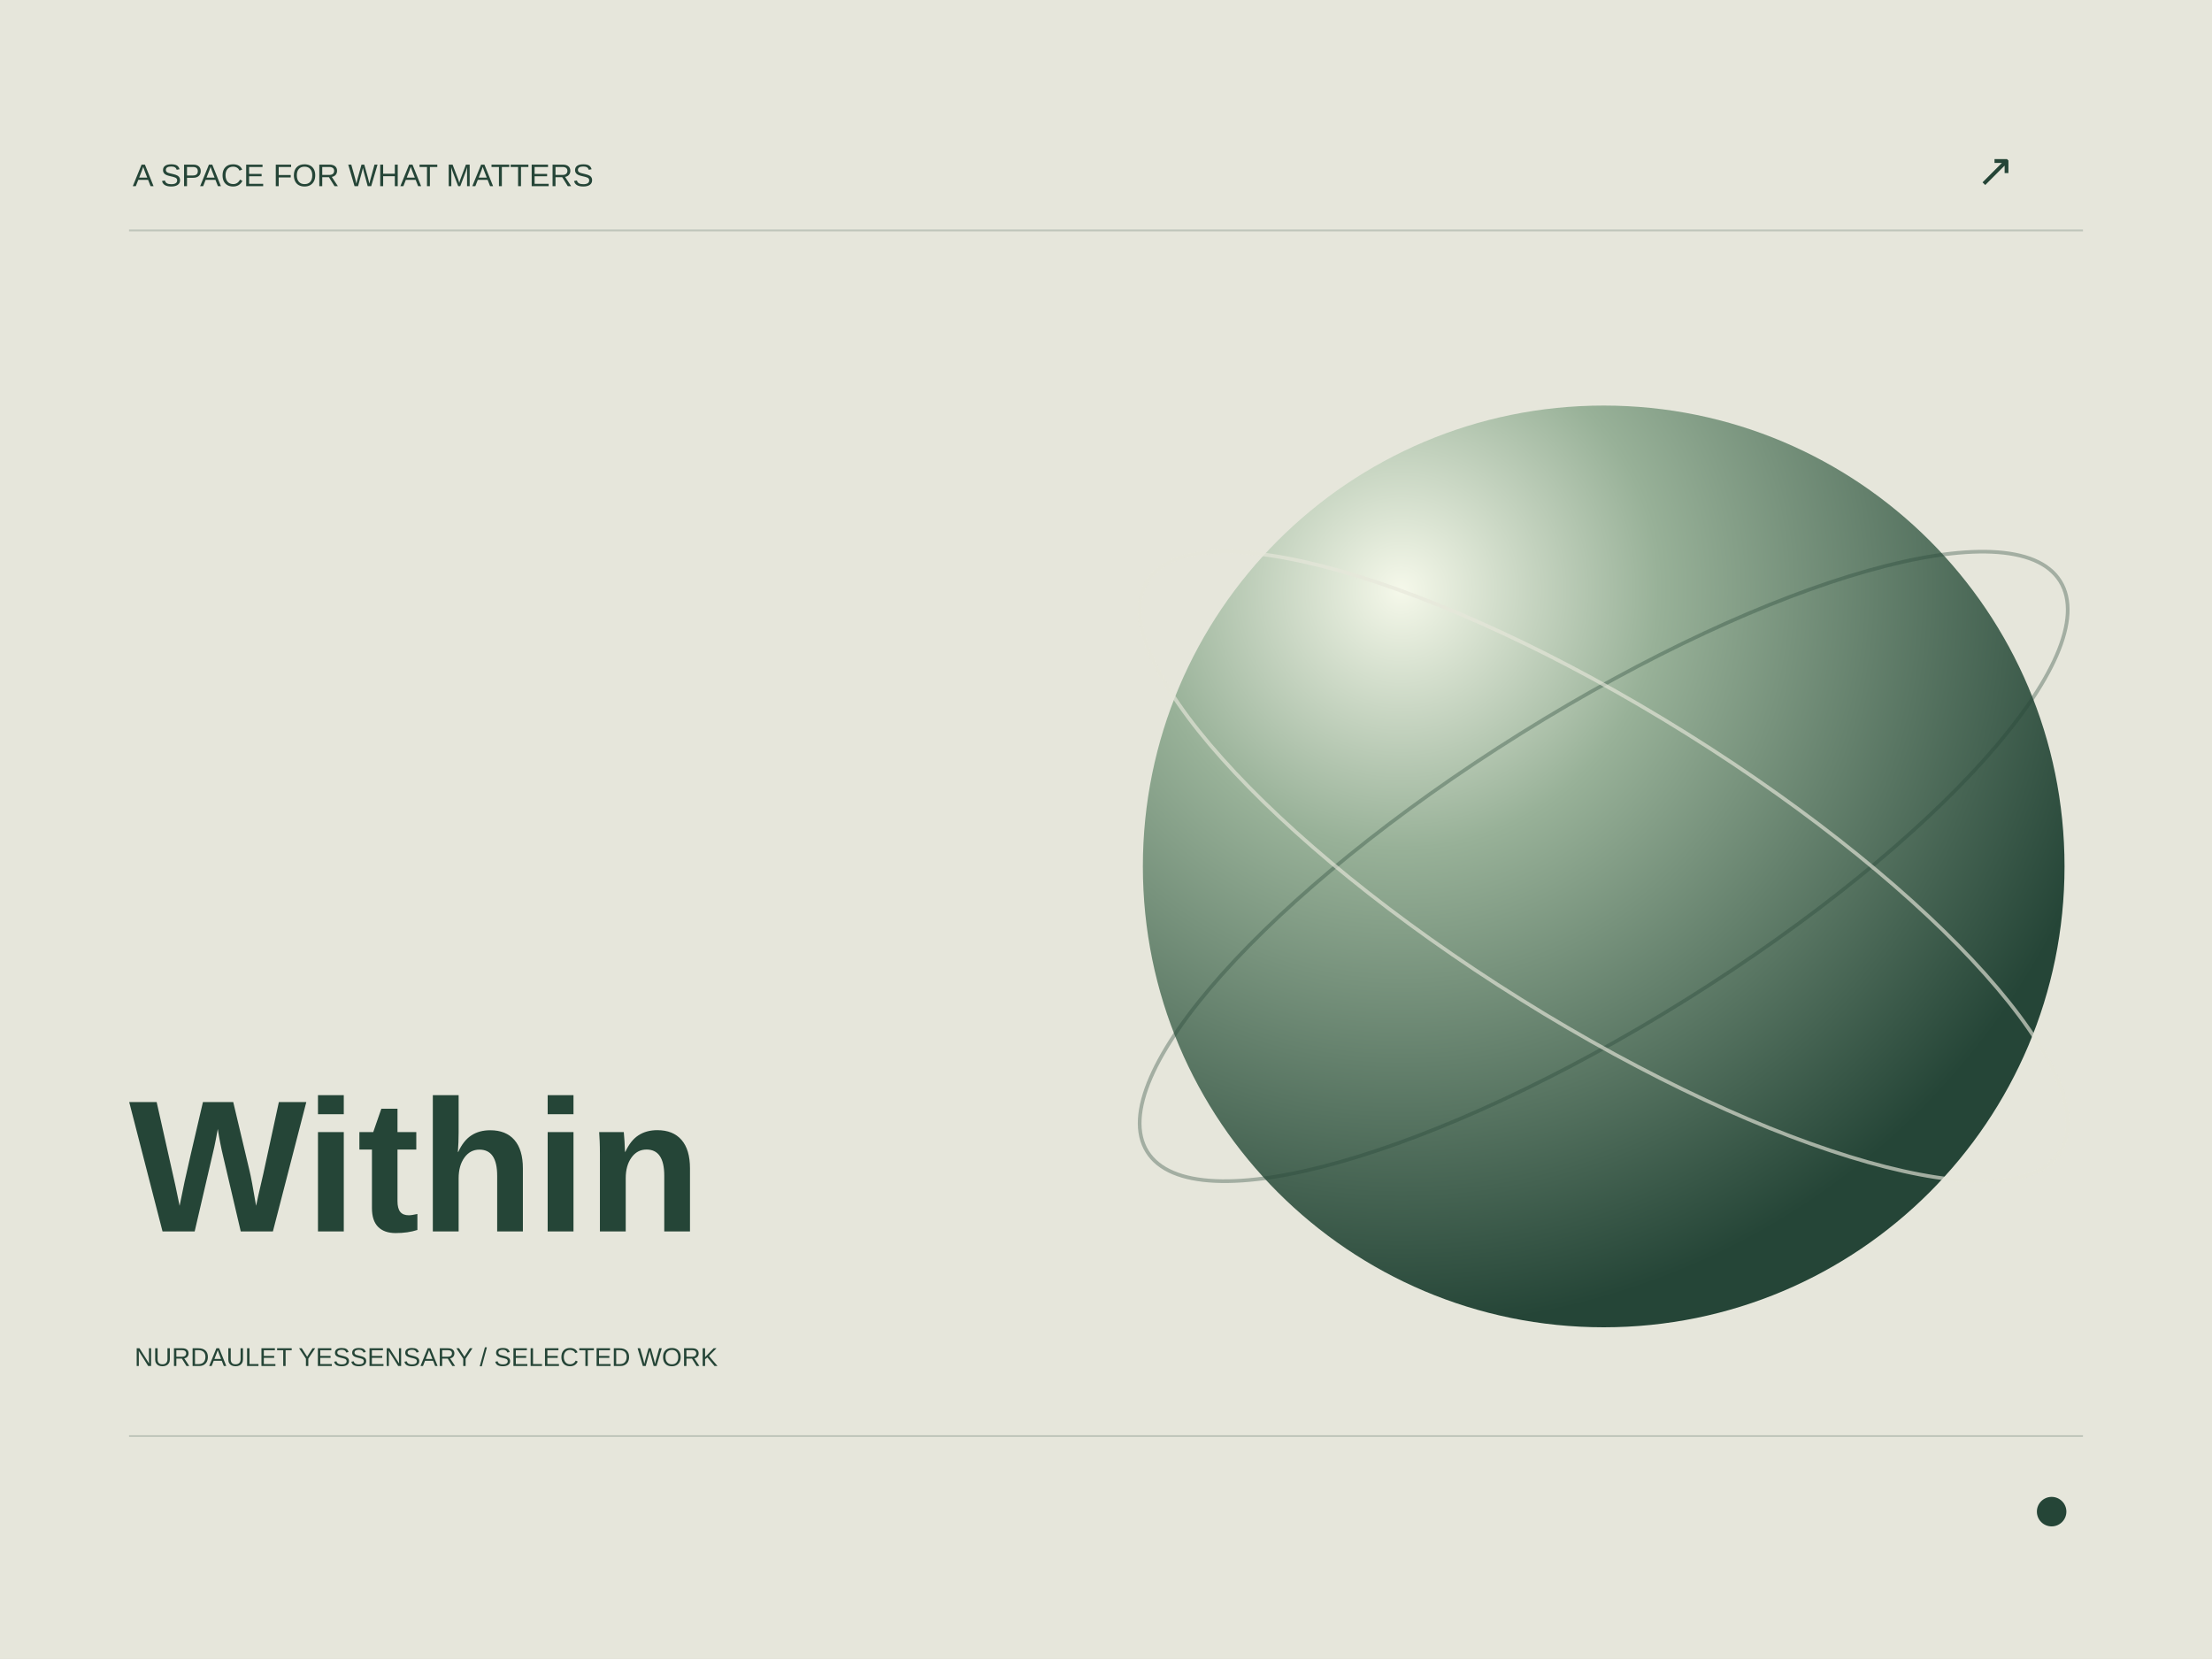
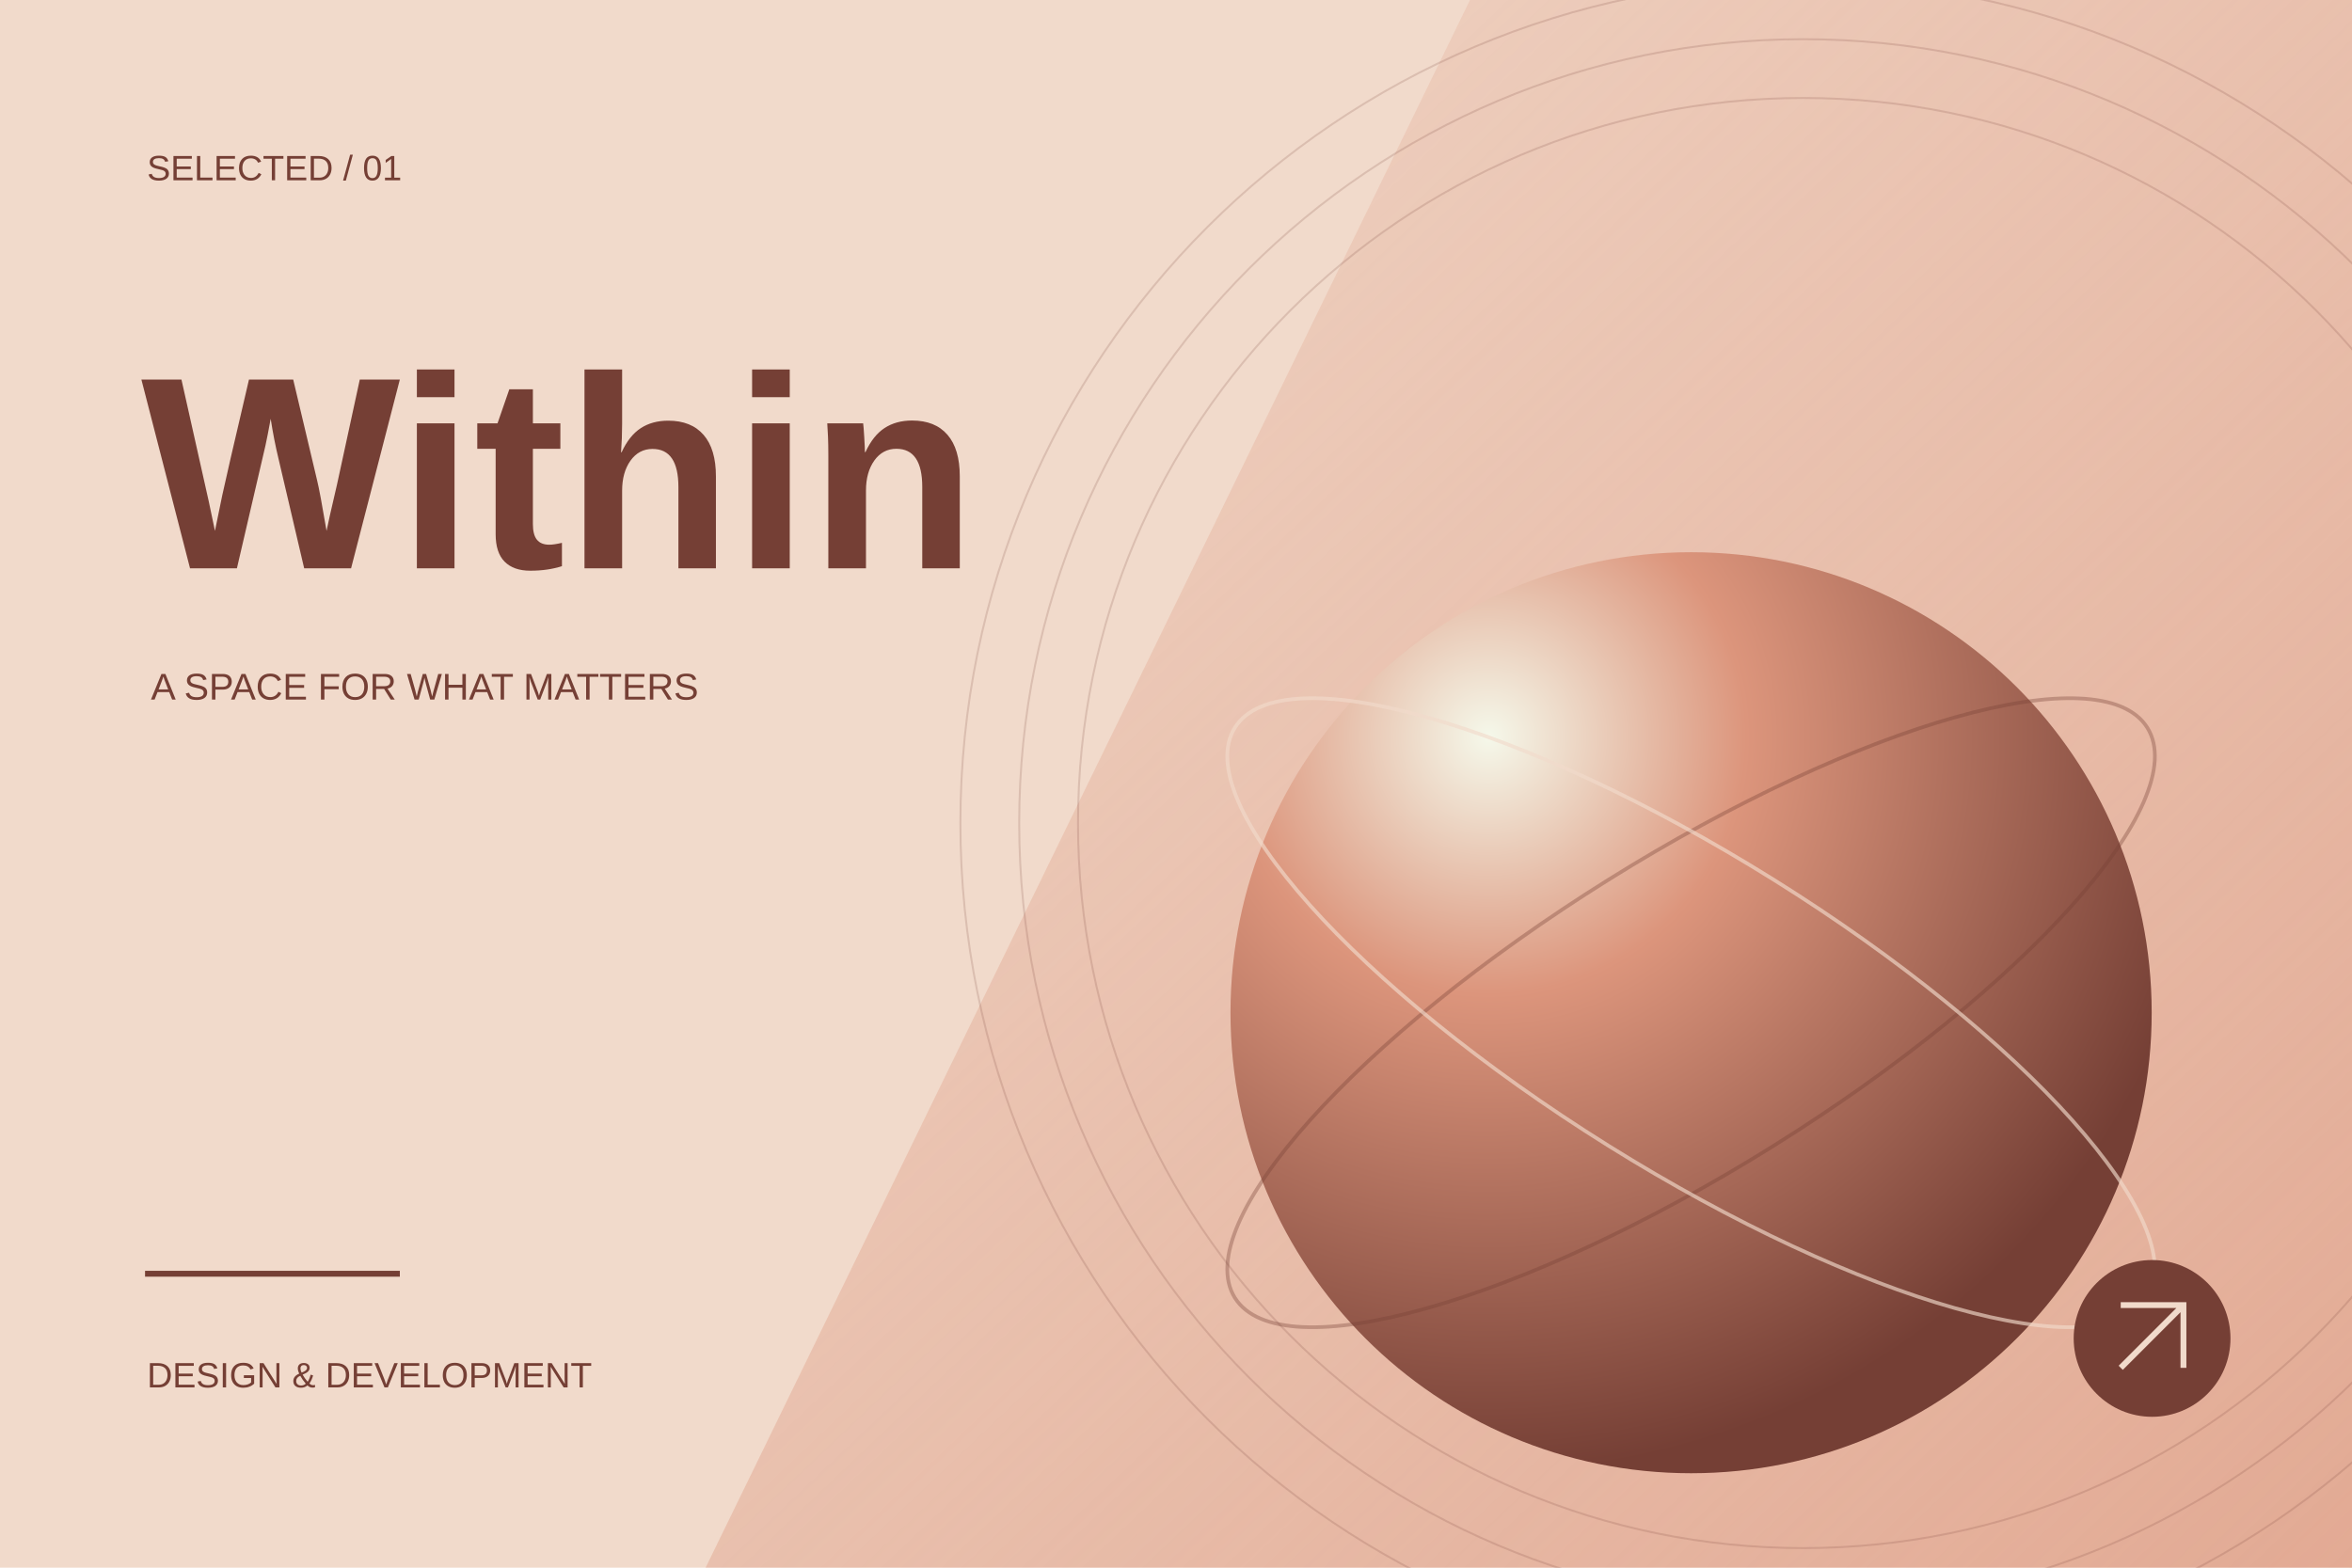
- <svg xmlns="http://www.w3.org/2000/svg" width="1200" height="900" viewBox="0 0 1200 900">
+ <svg xmlns="http://www.w3.org/2000/svg" width="1200" height="800" viewBox="0 0 1200 800">
  <defs>
    <radialGradient id="sphere" cx=".28" cy=".2" r=".8">
      <stop stop-color="#f5f8ea" />
-       <stop offset=".35" stop-color="#98b198" />
-       <stop offset="1" stop-color="#254537" />
+       <stop offset=".35" stop-color="#dc957c" />
+       <stop offset="1" stop-color="#753f35" />
    </radialGradient>
+     <linearGradient id="wash" x2="1" y2="1">
+       <stop stop-color="#dc957c" stop-opacity=".05" />
+       <stop offset="1" stop-color="#dc957c" stop-opacity=".7" />
+     </linearGradient>
  </defs>
-   <rect x="0" y="0" width="1200" height="900" rx="0" fill="#e6e6db" />
-   <path d="M70 125h1060M70 779h1060" stroke="#254537" stroke-opacity=".2" />
-   <text x="72" y="101" font-family="Arial,sans-serif" font-size="17" font-weight="400" fill="#254537">A SPACE FOR WHAT MATTERS</text>
-   <text x="1072" y="101" font-family="Arial,sans-serif" font-size="25" font-weight="400" fill="#254537">↗</text>
-   <g transform="translate(870 470)">
-     <circle r="250" fill="url(#sphere)" />
-     <ellipse rx="292" ry="85" fill="none" stroke="#254537" stroke-opacity=".35" stroke-width="2" transform="rotate(-32)" />
-     <ellipse rx="292" ry="85" fill="none" stroke="#e6e6db" stroke-opacity=".65" stroke-width="2" transform="rotate(32)" />
+   <rect x="0" y="0" width="1200" height="800" rx="0" fill="#f1dacb" />
+   <path d="M750 0h450v800H360Z" fill="url(#wash)" />
+   <g opacity=".18" fill="none" stroke="#753f35">
+     <circle cx="920" cy="420" r="370" />
+     <circle cx="920" cy="420" r="400" />
+     <circle cx="920" cy="420" r="430" />
  </g>
-   <text x="70" y="668" font-family="Arial,sans-serif" font-size="102" font-weight="700" fill="#254537">Within</text>
-   <text x="73" y="741" font-family="Arial,sans-serif" font-size="14" font-weight="400" fill="#254537">NURDAULET YESSENSARY / SELECTED WORK</text>
-   <circle cx="1113" cy="820" r="8" fill="#254537" />
+   <text x="75" y="92" font-family="Arial,sans-serif" font-size="18" font-weight="400" fill="#753f35">SELECTED / 01</text>
+   <g transform="translate(45 75) scale(.94)">
+     <g transform="translate(870 470)">
+       <circle r="250" fill="url(#sphere)" />
+       <ellipse rx="292" ry="85" fill="none" stroke="#753f35" stroke-opacity=".35" stroke-width="2" transform="rotate(-32)" />
+       <ellipse rx="292" ry="85" fill="none" stroke="#f1dacb" stroke-opacity=".65" stroke-width="2" transform="rotate(32)" />
+     </g>
+   </g>
+   <text x="72" y="290" font-family="Arial,sans-serif" font-size="140" font-weight="700" fill="#753f35">Within</text>
+   <text x="77" y="357" font-family="Arial,sans-serif" font-size="19" font-weight="400" fill="#753f35">A SPACE FOR WHAT MATTERS</text>
+   <path d="M74 650h130" stroke="#753f35" stroke-width="3" />
+   <text x="75" y="708" font-family="Arial,sans-serif" font-size="18" font-weight="400" fill="#753f35">DESIGN &amp; DEVELOPMENT</text>
+   <g transform="translate(1058 643)">
+     <circle cx="40" cy="40" r="40" fill="#753f35" />
+     <path d="m24 55 32-32m-32 0h32v32" fill="none" stroke="#f1dacb" stroke-width="3" />
+   </g>
</svg>
